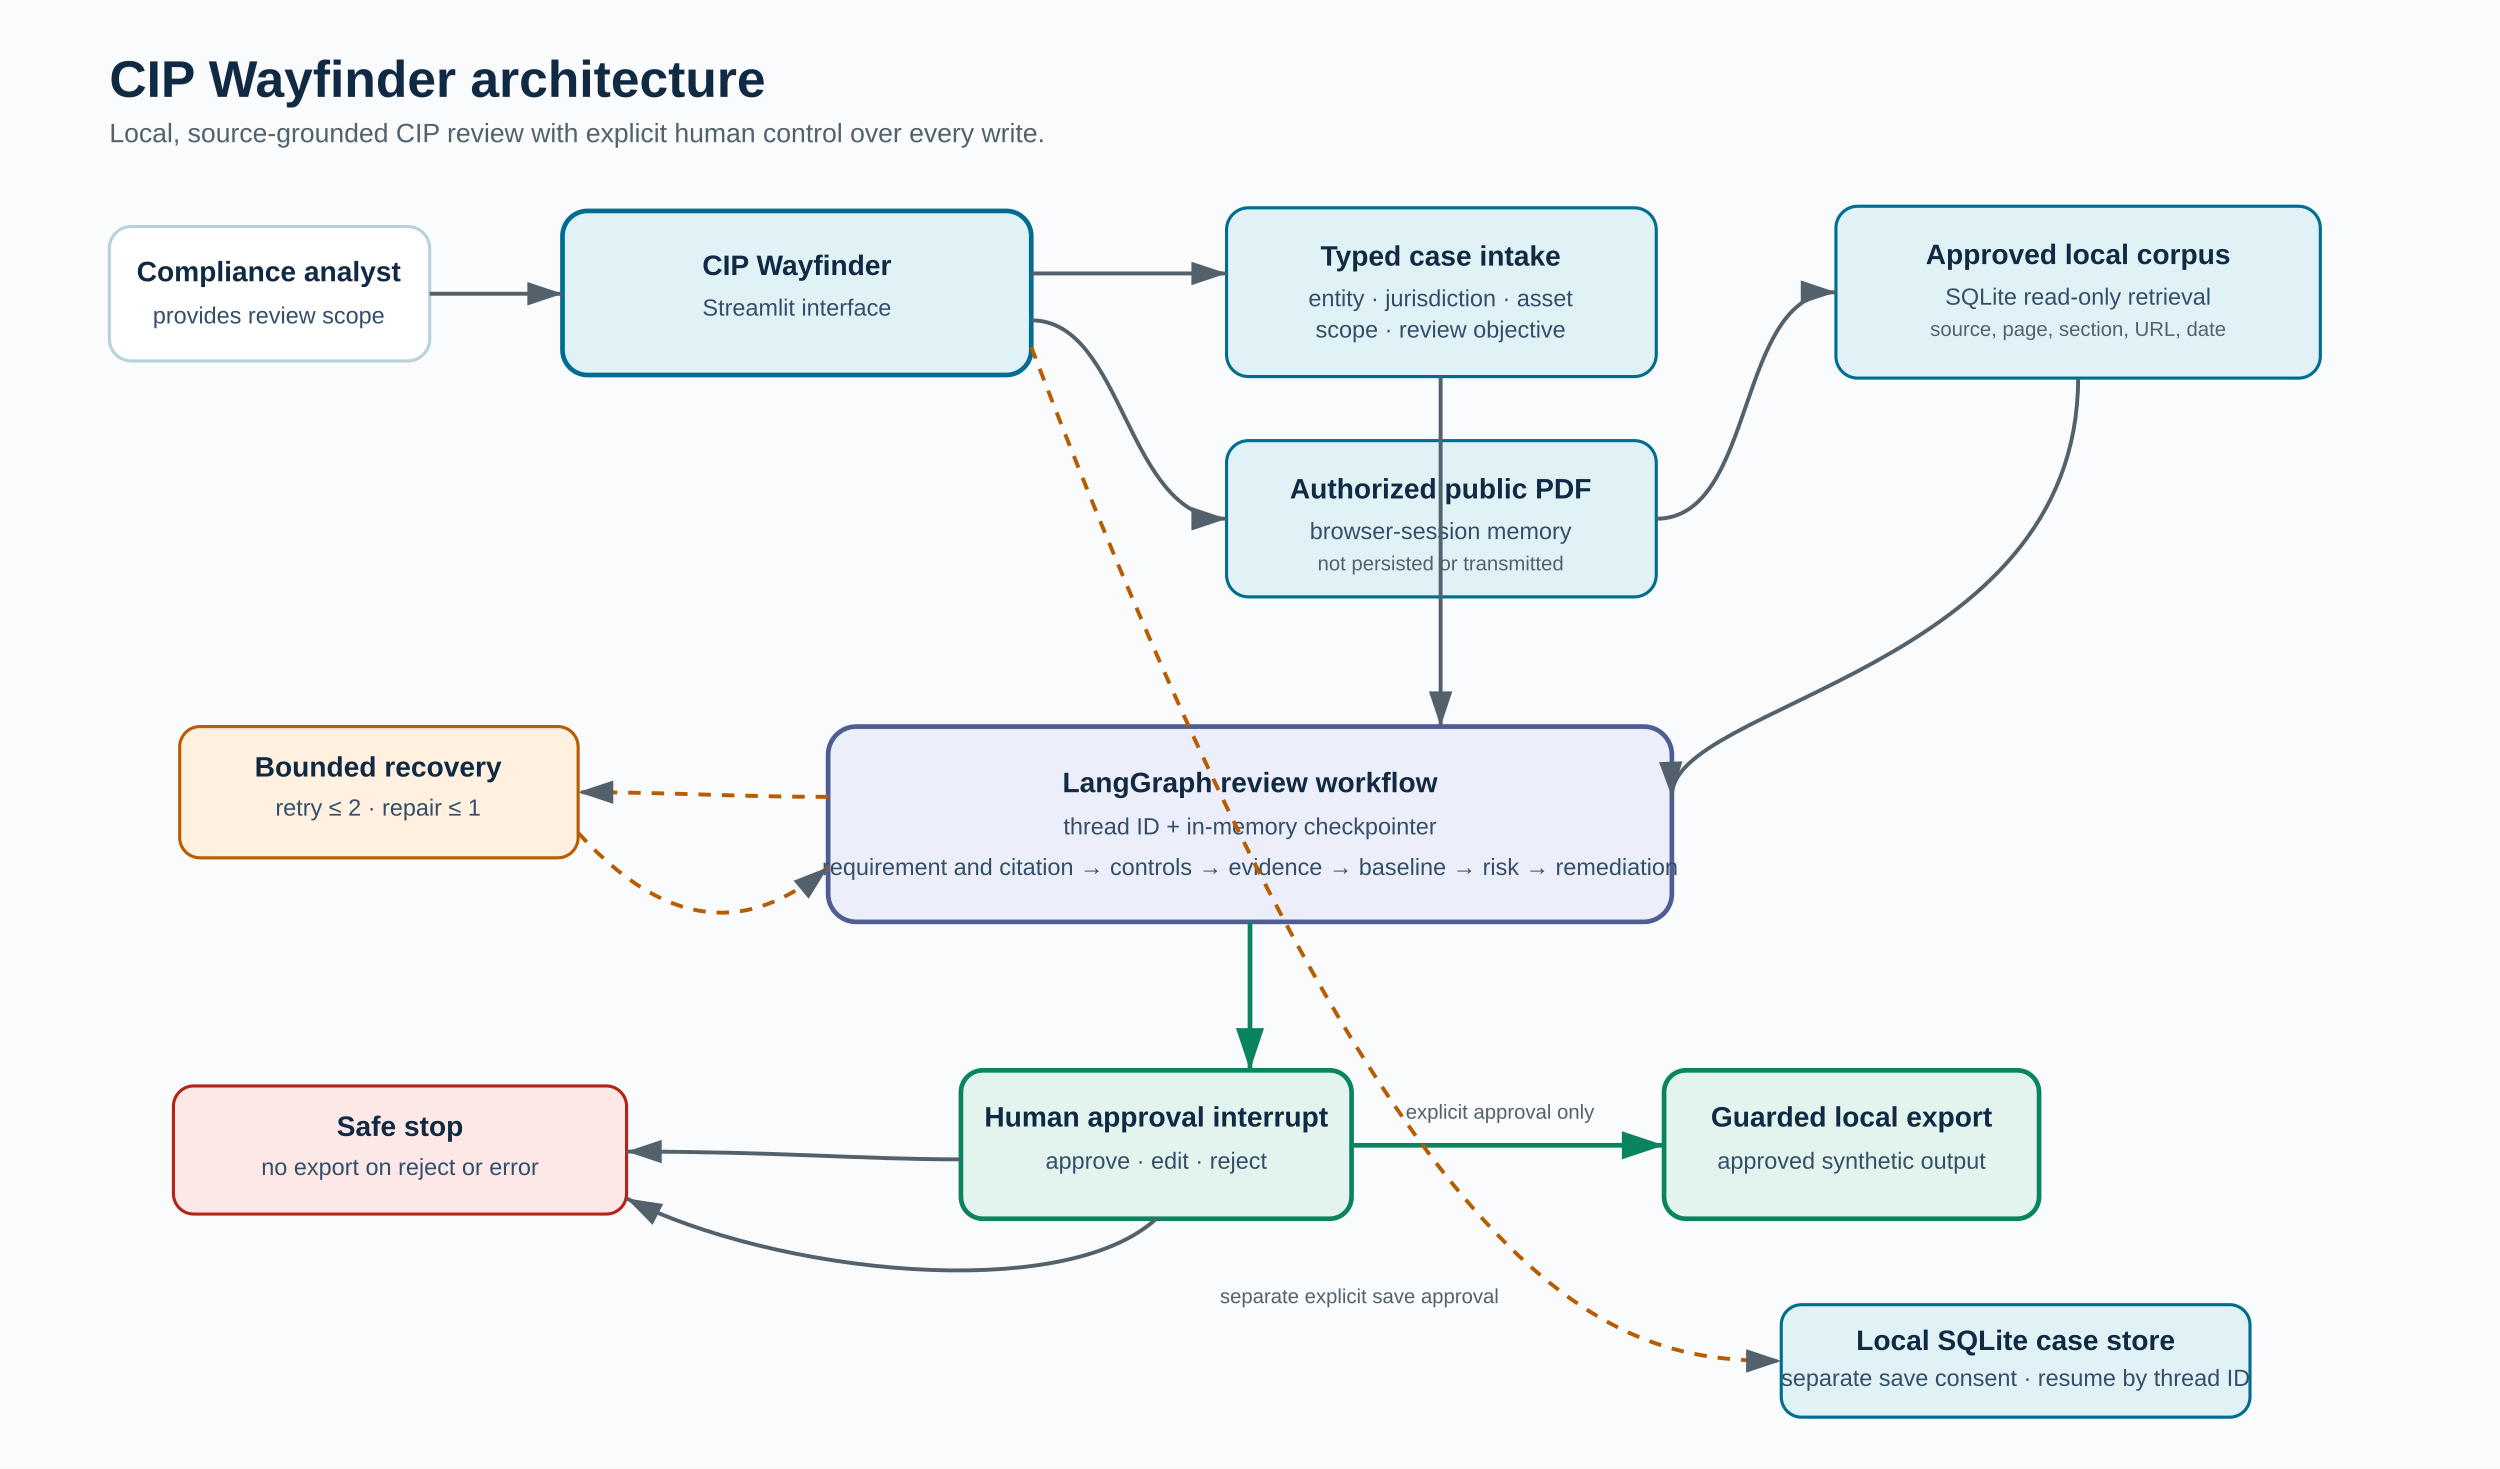
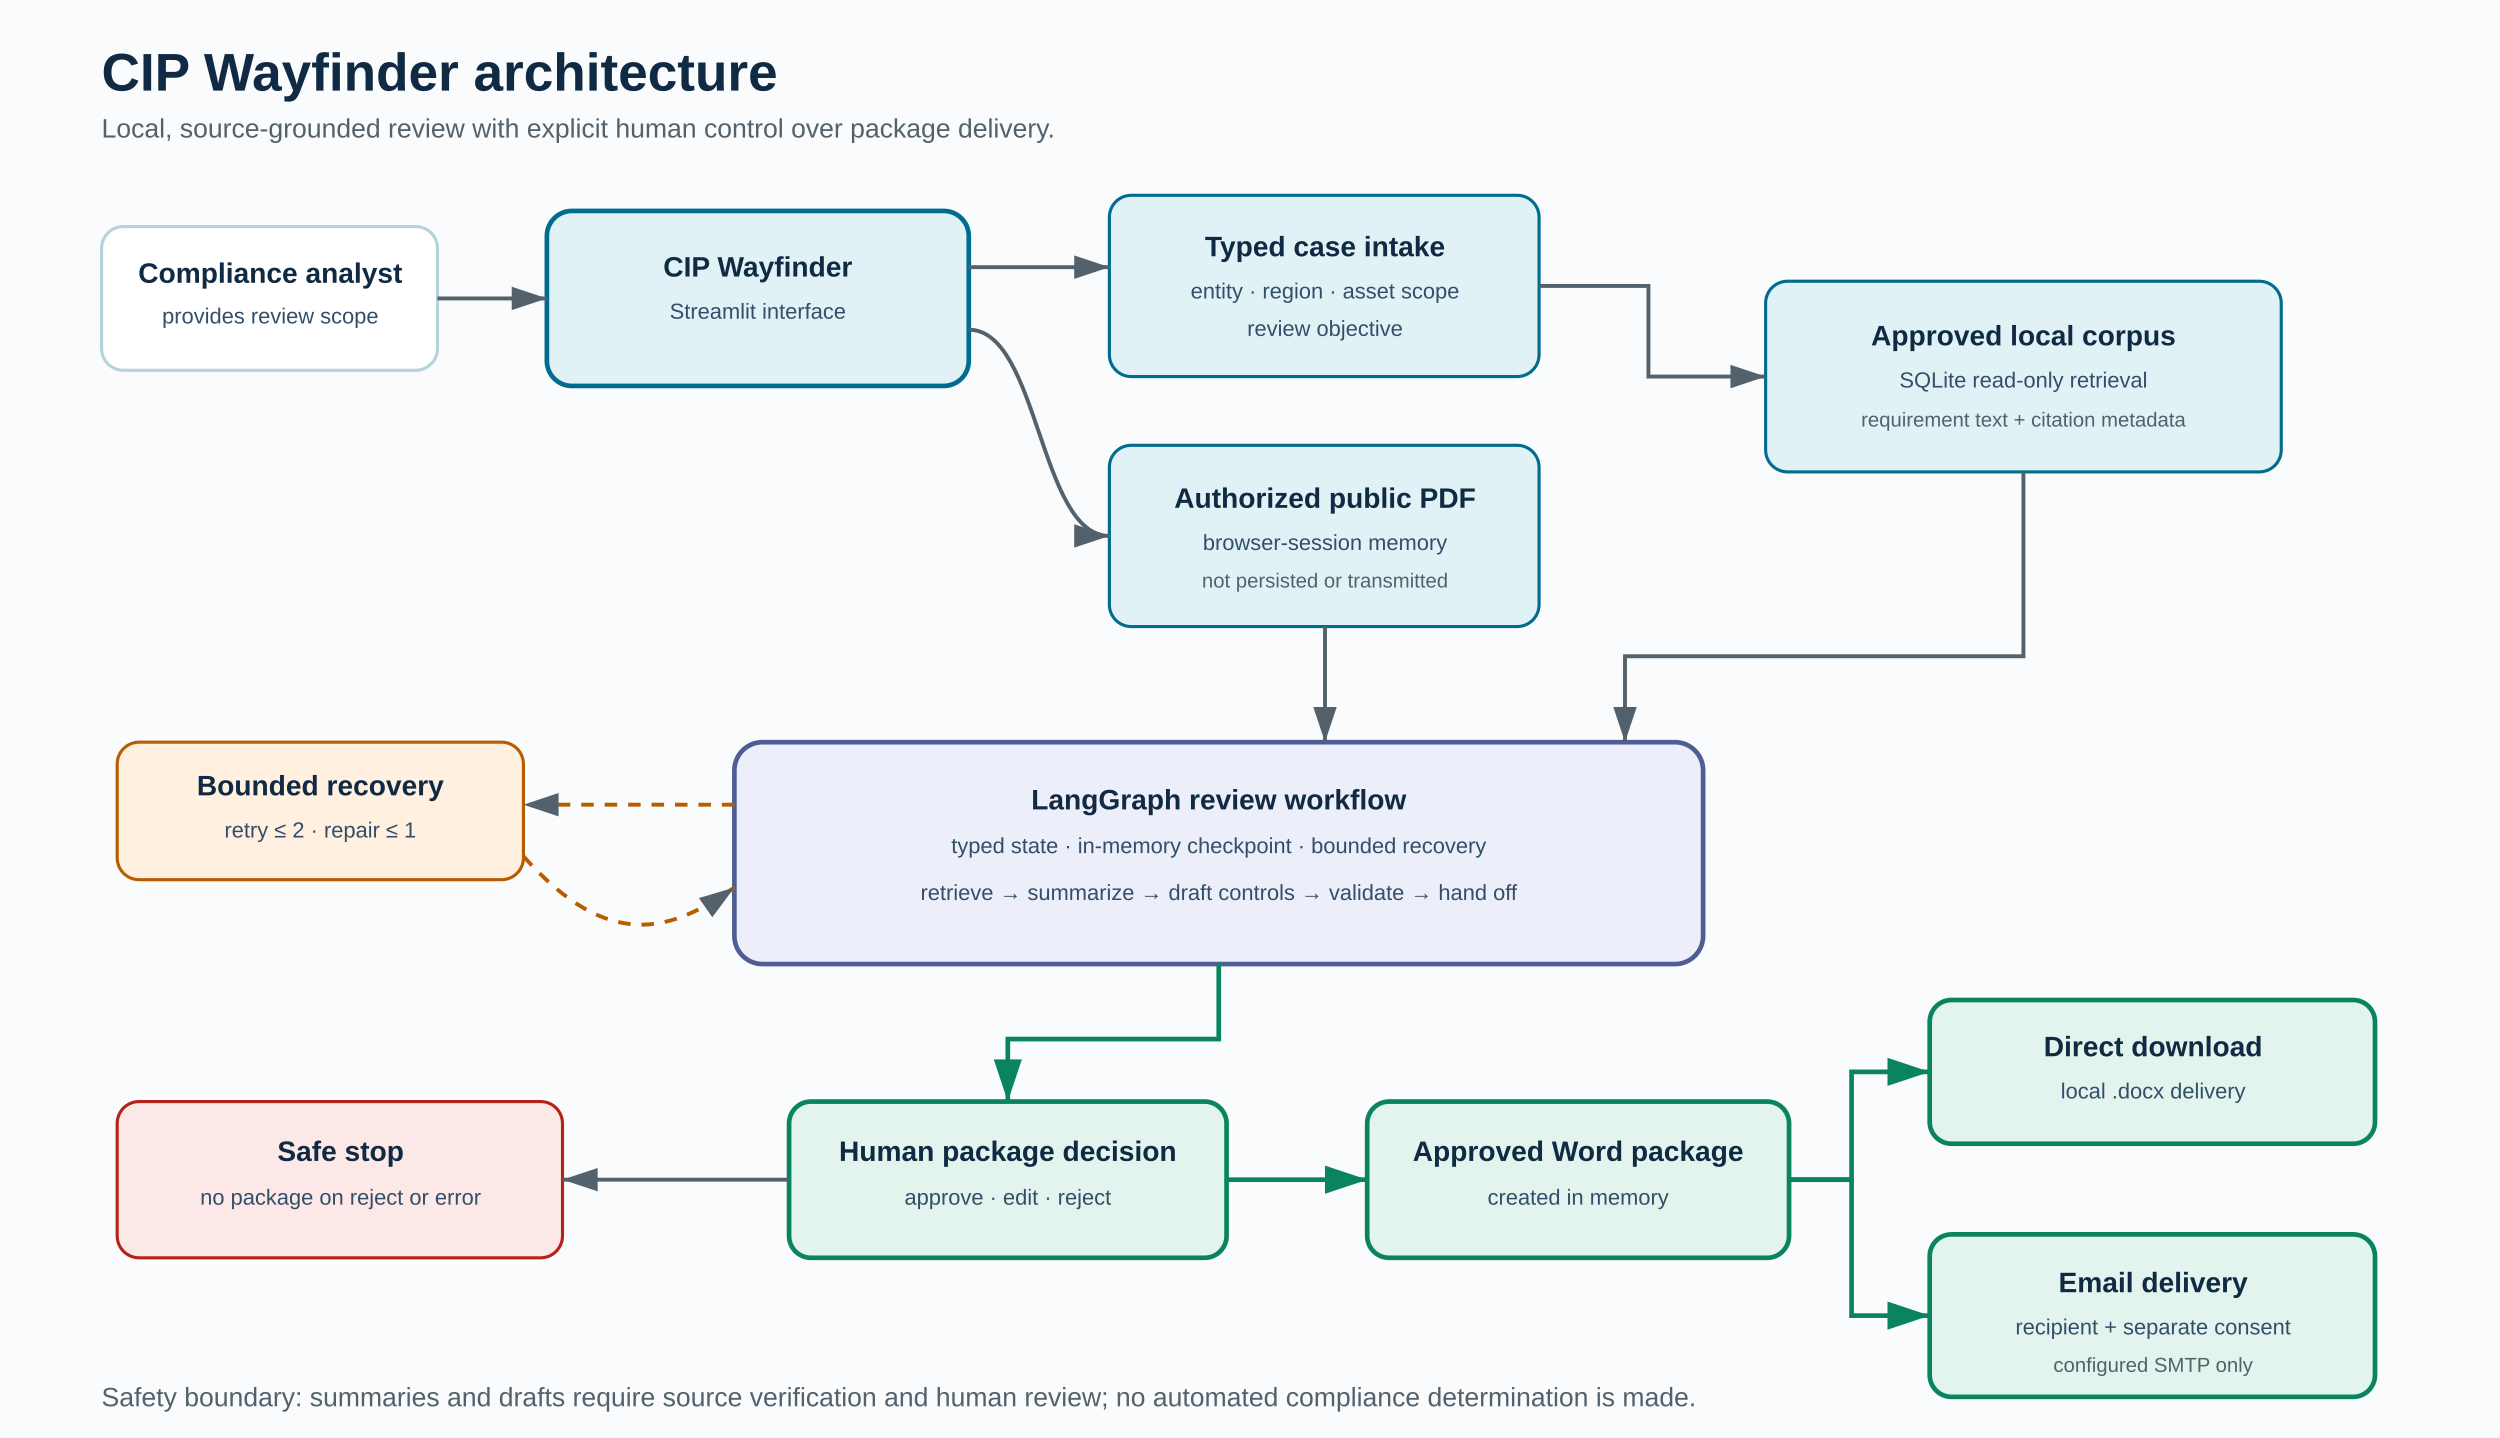
- <svg xmlns="http://www.w3.org/2000/svg" width="1600" height="940" viewBox="0 0 1600 940" role="img" aria-labelledby="title description">
+ <svg xmlns="http://www.w3.org/2000/svg" width="1600" height="920" viewBox="0 0 1600 920" role="img" aria-labelledby="title description">
  <defs>
-     <marker id="arrow" markerWidth="10" markerHeight="10" refX="9" refY="3" orient="auto" markerUnits="strokeWidth">
-       <path d="M0,0 L0,6 L9,3 z" fill="#52616B" />
+     <marker id="arrow" markerWidth="10" markerHeight="10" refX="9" refY="3" orient="auto">
+       <path d="M0 0 L0 6 L9 3 z" fill="#52616B" />
    </marker>
-     <marker id="green-arrow" markerWidth="10" markerHeight="10" refX="9" refY="3" orient="auto" markerUnits="strokeWidth">
-       <path d="M0,0 L0,6 L9,3 z" fill="#0A845F" />
+     <marker id="greenArrow" markerWidth="10" markerHeight="10" refX="9" refY="3" orient="auto">
+       <path d="M0 0 L0 6 L9 3 z" fill="#0A845F" />
    </marker>
    <style>
-       .heading { font: 700 33px Arial, sans-serif; fill: #102A43; }
-       .subheading { font: 400 17px Arial, sans-serif; fill: #52616B; }
-       .label { font: 700 18px Arial, sans-serif; fill: #102A43; }
-       .small { font: 400 15px Arial, sans-serif; fill: #334E68; }
-       .micro { font: 400 13px Arial, sans-serif; fill: #52616B; }
-       .line { fill: none; stroke: #52616B; stroke-width: 2.5; marker-end: url(#arrow); }
-       .dashed { fill: none; stroke: #B85C00; stroke-width: 2.5; stroke-dasharray: 8 7; marker-end: url(#arrow); }
-       .green { fill: none; stroke: #0A845F; stroke-width: 3; marker-end: url(#green-arrow); }
+       .title{font:700 34px Arial,sans-serif;fill:#102A43}.subtitle{font:400 17px Arial,sans-serif;fill:#52616B}
+       .name{font:700 18px Arial,sans-serif;fill:#102A43}.detail{font:400 14px Arial,sans-serif;fill:#334E68}.note{font:400 13px Arial,sans-serif;fill:#52616B}
+       .line{fill:none;stroke:#52616B;stroke-width:2.5;marker-end:url(#arrow)}.green{fill:none;stroke:#0A845F;stroke-width:3;marker-end:url(#greenArrow)}
+       .dash{fill:none;stroke:#B85C00;stroke-width:2.5;stroke-dasharray:8 7;marker-end:url(#arrow)}
    </style>
  </defs>
-   <rect width="1600" height="940" fill="#F9FBFC" />
-   <text x="70" y="62" class="heading">CIP Wayfinder architecture</text>
-   <text x="70" y="91" class="subheading">Local, source-grounded CIP review with explicit human control over every write.</text>
-   <rect x="70" y="145" width="205" height="86" rx="14" fill="#FFFFFF" stroke="#B7D2DB" stroke-width="2" />
-   <text x="172" y="180" text-anchor="middle" class="label">Compliance analyst</text>
-   <text x="172" y="207" text-anchor="middle" class="small">provides review scope</text>
-   <rect x="360" y="135" width="300" height="105" rx="16" fill="#E1F2F7" stroke="#006C8F" stroke-width="3" />
-   <text x="510" y="176" text-anchor="middle" class="label">CIP Wayfinder</text>
-   <text x="510" y="202" text-anchor="middle" class="small">Streamlit interface</text>
-   <path d="M275 188 H360" class="line" />
-   <rect x="785" y="133" width="275" height="108" rx="14" fill="#E1F2F7" stroke="#006C8F" stroke-width="2" />
-   <text x="922" y="170" text-anchor="middle" class="label">Typed case intake</text>
-   <text x="922" y="196" text-anchor="middle" class="small">entity · jurisdiction · asset</text>
-   <text x="922" y="216" text-anchor="middle" class="small">scope · review objective</text>
-   <path d="M660 175 H785" class="line" />
-   <rect x="785" y="282" width="275" height="100" rx="14" fill="#E1F2F7" stroke="#006C8F" stroke-width="2" />
-   <text x="922" y="319" text-anchor="middle" class="label">Authorized public PDF</text>
-   <text x="922" y="345" text-anchor="middle" class="small">browser-session memory</text>
-   <text x="922" y="365" text-anchor="middle" class="micro">not persisted or transmitted</text>
-   <path d="M660 205 C720 205 720 332 785 332" class="line" />
-   <rect x="1175" y="132" width="310" height="110" rx="14" fill="#E1F2F7" stroke="#006C8F" stroke-width="2" />
-   <text x="1330" y="169" text-anchor="middle" class="label">Approved local corpus</text>
-   <text x="1330" y="195" text-anchor="middle" class="small">SQLite read-only retrieval</text>
-   <text x="1330" y="215" text-anchor="middle" class="micro">source, page, section, URL, date</text>
-   <path d="M1060 332 C1125 332 1110 187 1175 187" class="line" />
-   <rect x="530" y="465" width="540" height="125" rx="18" fill="#ECEEFA" stroke="#4F5D95" stroke-width="3" />
-   <text x="800" y="507" text-anchor="middle" class="label">LangGraph review workflow</text>
-   <text x="800" y="534" text-anchor="middle" class="small">thread ID + in-memory checkpointer</text>
-   <text x="800" y="560" text-anchor="middle" class="small">requirement and citation → controls → evidence → baseline → risk → remediation</text>
-   <path d="M922 241 V465" class="line" />
-   <path d="M1330 242 C1330 430 1068 450 1070 510" class="line" />
-   <rect x="115" y="465" width="255" height="84" rx="13" fill="#FFF0E0" stroke="#B85C00" stroke-width="2" />
-   <text x="242" y="497" text-anchor="middle" class="label">Bounded recovery</text>
-   <text x="242" y="522" text-anchor="middle" class="small">retry ≤ 2 · repair ≤ 1</text>
-   <path d="M530 510 C470 510 430 507 370 507" class="dashed" />
-   <path d="M370 533 C440 610 494 585 530 555" class="dashed" />
-   <rect x="615" y="685" width="250" height="95" rx="14" fill="#E2F4ED" stroke="#0A845F" stroke-width="3" />
-   <text x="740" y="721" text-anchor="middle" class="label">Human approval interrupt</text>
-   <text x="740" y="748" text-anchor="middle" class="small">approve · edit · reject</text>
-   <path d="M800 590 V685" class="green" />
-   <rect x="1065" y="685" width="240" height="95" rx="14" fill="#E2F4ED" stroke="#0A845F" stroke-width="3" />
-   <text x="1185" y="721" text-anchor="middle" class="label">Guarded local export</text>
-   <text x="1185" y="748" text-anchor="middle" class="small">approved synthetic output</text>
-   <path d="M865 733 H1065" class="green" />
-   <text x="960" y="716" text-anchor="middle" class="micro">explicit approval only</text>
-   <rect x="111" y="695" width="290" height="82" rx="13" fill="#FCE8E6" stroke="#B42318" stroke-width="2" />
-   <text x="256" y="727" text-anchor="middle" class="label">Safe stop</text>
-   <text x="256" y="752" text-anchor="middle" class="small">no export on reject or error</text>
-   <path d="M615 742 C550 742 500 737 401 737" class="line" />
-   <path d="M740 780 C680 835 495 815 401 767" class="line" />
-   <rect x="1140" y="835" width="300" height="72" rx="13" fill="#E1F2F7" stroke="#006C8F" stroke-width="2" />
-   <text x="1290" y="864" text-anchor="middle" class="label">Local SQLite case store</text>
-   <text x="1290" y="887" text-anchor="middle" class="small">separate save consent · resume by thread ID</text>
-   <path d="M660 222 C900 850 1035 871 1140 871" class="dashed" />
-   <text x="870" y="834" text-anchor="middle" class="micro">separate explicit save approval</text>
+   <rect width="1600" height="920" fill="#F9FBFC" />
+   <text x="65" y="58" class="title">CIP Wayfinder architecture</text>
+   <text x="65" y="88" class="subtitle">Local, source-grounded review with explicit human control over package delivery.</text>
+   <rect x="65" y="145" width="215" height="92" rx="14" fill="#FFFFFF" stroke="#B7D2DB" stroke-width="2" />
+   <text x="173" y="181" text-anchor="middle" class="name">Compliance analyst</text>
+   <text x="173" y="207" text-anchor="middle" class="detail">provides review scope</text>
+   <rect x="350" y="135" width="270" height="112" rx="16" fill="#E1F2F7" stroke="#006C8F" stroke-width="3" />
+   <text x="485" y="177" text-anchor="middle" class="name">CIP Wayfinder</text>
+   <text x="485" y="204" text-anchor="middle" class="detail">Streamlit interface</text>
+   <path d="M280 191 H350" class="line" />
+   <rect x="710" y="125" width="275" height="116" rx="14" fill="#E1F2F7" stroke="#006C8F" stroke-width="2" />
+   <text x="848" y="164" text-anchor="middle" class="name">Typed case intake</text>
+   <text x="848" y="191" text-anchor="middle" class="detail">entity · region · asset scope</text>
+   <text x="848" y="215" text-anchor="middle" class="detail">review objective</text>
+   <rect x="710" y="285" width="275" height="116" rx="14" fill="#E1F2F7" stroke="#006C8F" stroke-width="2" />
+   <text x="848" y="325" text-anchor="middle" class="name">Authorized public PDF</text>
+   <text x="848" y="352" text-anchor="middle" class="detail">browser-session memory</text>
+   <text x="848" y="376" text-anchor="middle" class="note">not persisted or transmitted</text>
+   <path d="M620 171 H710" class="line" />
+   <path d="M620 211 C665 211 665 343 710 343" class="line" />
+   <rect x="1130" y="180" width="330" height="122" rx="14" fill="#E1F2F7" stroke="#006C8F" stroke-width="2" />
+   <text x="1295" y="221" text-anchor="middle" class="name">Approved local corpus</text>
+   <text x="1295" y="248" text-anchor="middle" class="detail">SQLite read-only retrieval</text>
+   <text x="1295" y="273" text-anchor="middle" class="note">requirement text + citation metadata</text>
+   <path d="M985 183 H1055 V241 H1130" class="line" />
+   <rect x="470" y="475" width="620" height="142" rx="18" fill="#ECEEFA" stroke="#4F5D95" stroke-width="3" />
+   <text x="780" y="518" text-anchor="middle" class="name">LangGraph review workflow</text>
+   <text x="780" y="546" text-anchor="middle" class="detail">typed state · in-memory checkpoint · bounded recovery</text>
+   <text x="780" y="576" text-anchor="middle" class="detail">retrieve → summarize → draft controls → validate → hand off</text>
+   <path d="M848 401 V475" class="line" />
+   <path d="M1295 302 V420 H1040 V475" class="line" />
+   <rect x="75" y="475" width="260" height="88" rx="14" fill="#FFF0E0" stroke="#B85C00" stroke-width="2" />
+   <text x="205" y="509" text-anchor="middle" class="name">Bounded recovery</text>
+   <text x="205" y="536" text-anchor="middle" class="detail">retry ≤ 2 · repair ≤ 1</text>
+   <path d="M470 515 H335" class="dash" />
+   <path d="M335 548 C390 610 430 596 470 568" class="dash" />
+   <rect x="505" y="705" width="280" height="100" rx="14" fill="#E2F4ED" stroke="#0A845F" stroke-width="3" />
+   <text x="645" y="743" text-anchor="middle" class="name">Human package decision</text>
+   <text x="645" y="771" text-anchor="middle" class="detail">approve · edit · reject</text>
+   <path d="M780 617 V665 H645 V705" class="green" />
+   <rect x="875" y="705" width="270" height="100" rx="14" fill="#E2F4ED" stroke="#0A845F" stroke-width="3" />
+   <text x="1010" y="743" text-anchor="middle" class="name">Approved Word package</text>
+   <text x="1010" y="771" text-anchor="middle" class="detail">created in memory</text>
+   <path d="M785 755 H875" class="green" />
+   <rect x="1235" y="640" width="285" height="92" rx="14" fill="#E2F4ED" stroke="#0A845F" stroke-width="3" />
+   <text x="1378" y="676" text-anchor="middle" class="name">Direct download</text>
+   <text x="1378" y="703" text-anchor="middle" class="detail">local .docx delivery</text>
+   <rect x="1235" y="790" width="285" height="104" rx="14" fill="#E2F4ED" stroke="#0A845F" stroke-width="3" />
+   <text x="1378" y="827" text-anchor="middle" class="name">Email delivery</text>
+   <text x="1378" y="854" text-anchor="middle" class="detail">recipient + separate consent</text>
+   <text x="1378" y="878" text-anchor="middle" class="note">configured SMTP only</text>
+   <path d="M1145 755 H1185 V686 H1235" class="green" />
+   <path d="M1145 755 H1185 V842 H1235" class="green" />
+   <rect x="75" y="705" width="285" height="100" rx="14" fill="#FCE8E6" stroke="#B42318" stroke-width="2" />
+   <text x="218" y="743" text-anchor="middle" class="name">Safe stop</text>
+   <text x="218" y="771" text-anchor="middle" class="detail">no package on reject or error</text>
+   <path d="M505 755 H360" class="line" />
+   <text x="65" y="900" class="subtitle">Safety boundary: summaries and drafts require source verification and human review; no automated compliance determination is made.</text>
</svg>
